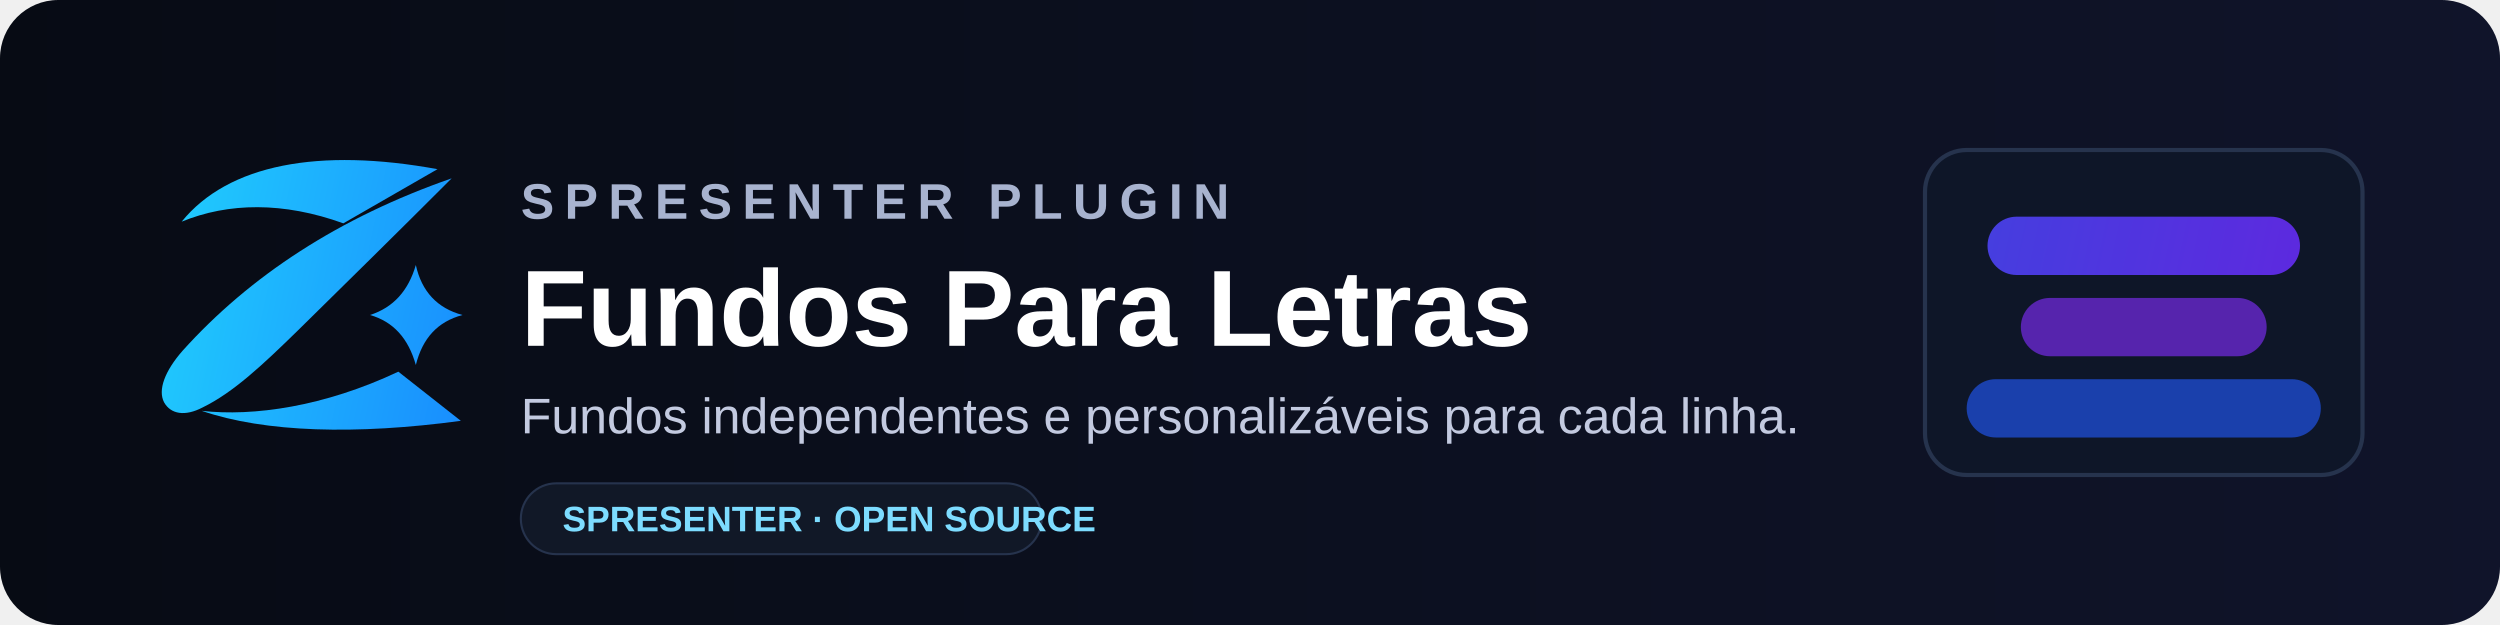
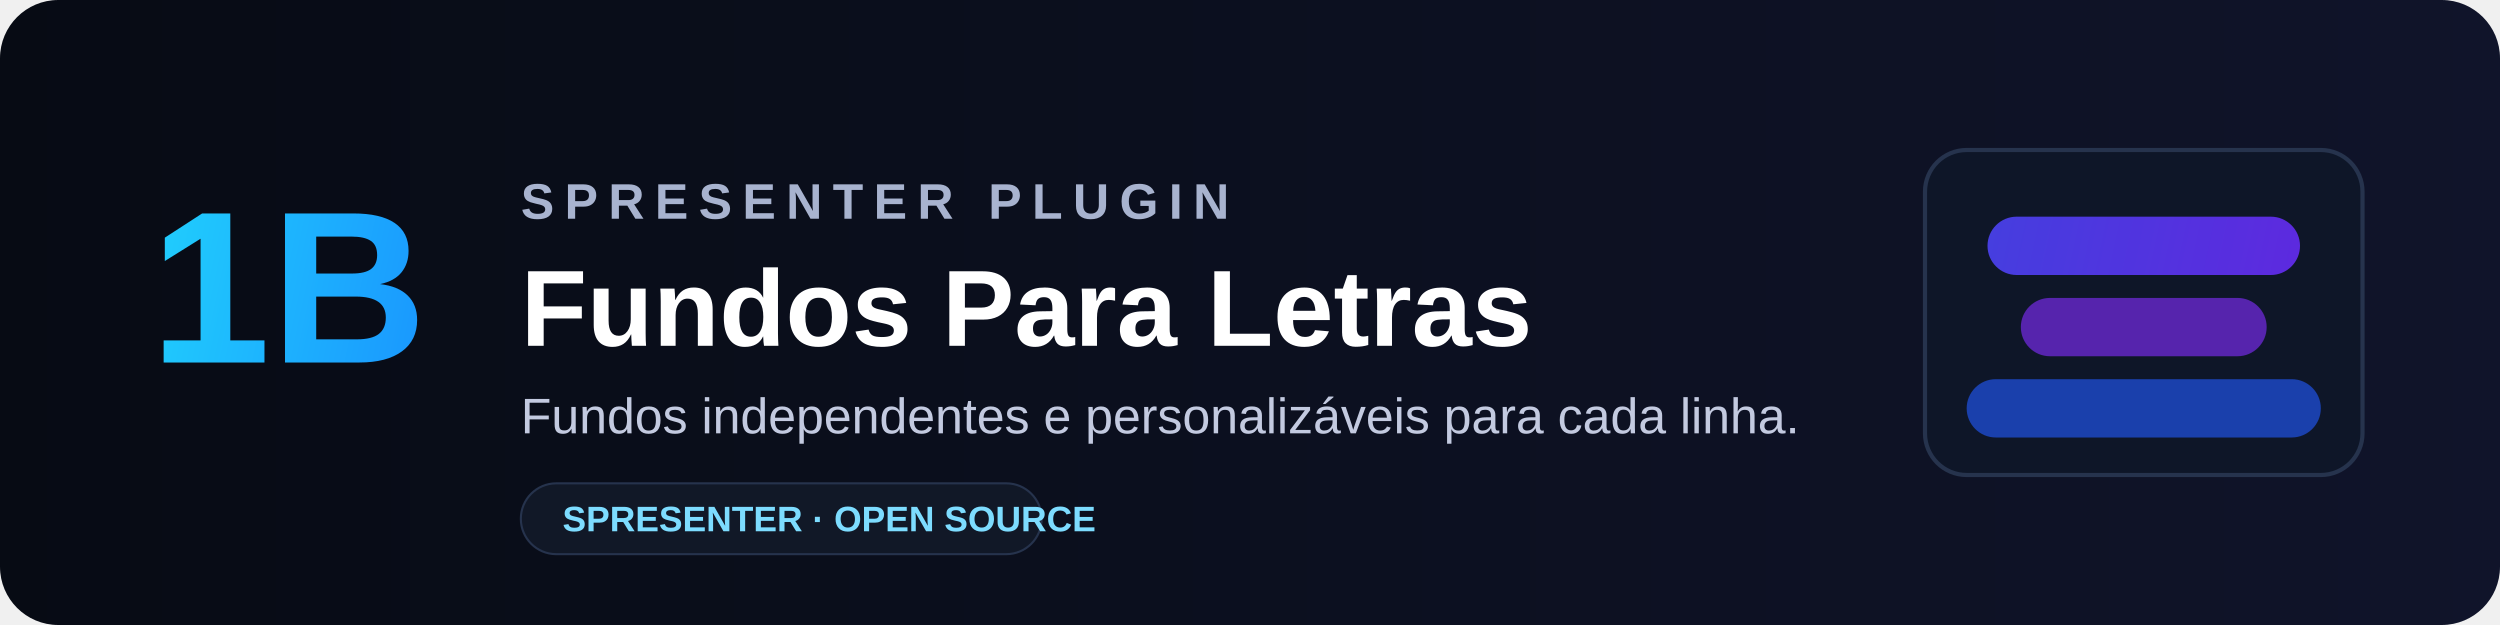
<svg xmlns="http://www.w3.org/2000/svg" viewBox="0 0 1200 300" role="img" aria-labelledby="title desc">
  <defs>
    <linearGradient id="g" x1="40" y1="30" x2="1160" y2="270" gradientUnits="userSpaceOnUse">
      <stop stop-color="#21D4FD" />
      <stop offset=".52" stop-color="#1677FF" />
      <stop offset="1" stop-color="#7A20FF" />
    </linearGradient>
    <linearGradient id="bg" x1="0" x2="1">
      <stop stop-color="#070B14" />
      <stop offset="1" stop-color="#10142A" />
    </linearGradient>
  </defs>
  <rect width="1200" height="300" rx="28" fill="url(#bg)" />
  <g transform="translate(54 38) scale(.40)" fill="url(#g)">
-     <path d="M83 171C139 102 248 82 390 108L277 173C205 147 139 148 83 171Z" />
-     <path d="M407 119C342 184 280 245 222 302C180 343 145 376 108 394C87 405 70 402 62 388C54 373 63 350 84 326C165 236 272 166 407 119Z" />
-     <path d="M107 398C169 405 254 393 343 351L418 410C292 427 183 424 107 398Z" />
-     <path d="M309 283C337 274 355 254 364 223C371 255 390 275 420 283C390 291 372 311 364 343C355 311 337 291 309 283Z" />
+     <text x="45" y="340" font-family="Arial,sans-serif" font-size="260" font-weight="700">1B</text>
  </g>
  <rect x="924" y="72" width="210" height="156" rx="20" fill="#0E1628" stroke="#26334D" stroke-width="2" />
  <rect x="954" y="104" width="150" height="28" rx="14" fill="url(#g)" opacity=".85" />
  <rect x="970" y="143" width="118" height="28" rx="14" fill="#6D28D9" opacity=".75" />
  <rect x="944" y="182" width="170" height="28" rx="14" fill="#1D4ED8" opacity=".75" />
  <text x="250" y="105" fill="#A8B3CF" font-family="Montserrat,Arial,sans-serif" font-size="24" font-weight="600" letter-spacing="5">SPRESENTER PLUGIN</text>
  <text x="250" y="166" fill="#FFFFFF" font-family="Montserrat,Arial,sans-serif" font-size="52" font-weight="700">Fundos Para Letras</text>
  <text x="250" y="208" fill="#C3CAE0" font-family="Montserrat,Arial,sans-serif" font-size="24">Fundos independentes e personalizáveis para cada linha.</text>
  <rect x="250" y="232" width="250" height="34" rx="17" fill="#111827" stroke="#26334D" />
  <text x="270" y="255" fill="#7DDCFF" font-family="Arial,sans-serif" font-size="17" font-weight="700">SPRESENTER · OPEN SOURCE</text>
</svg>
